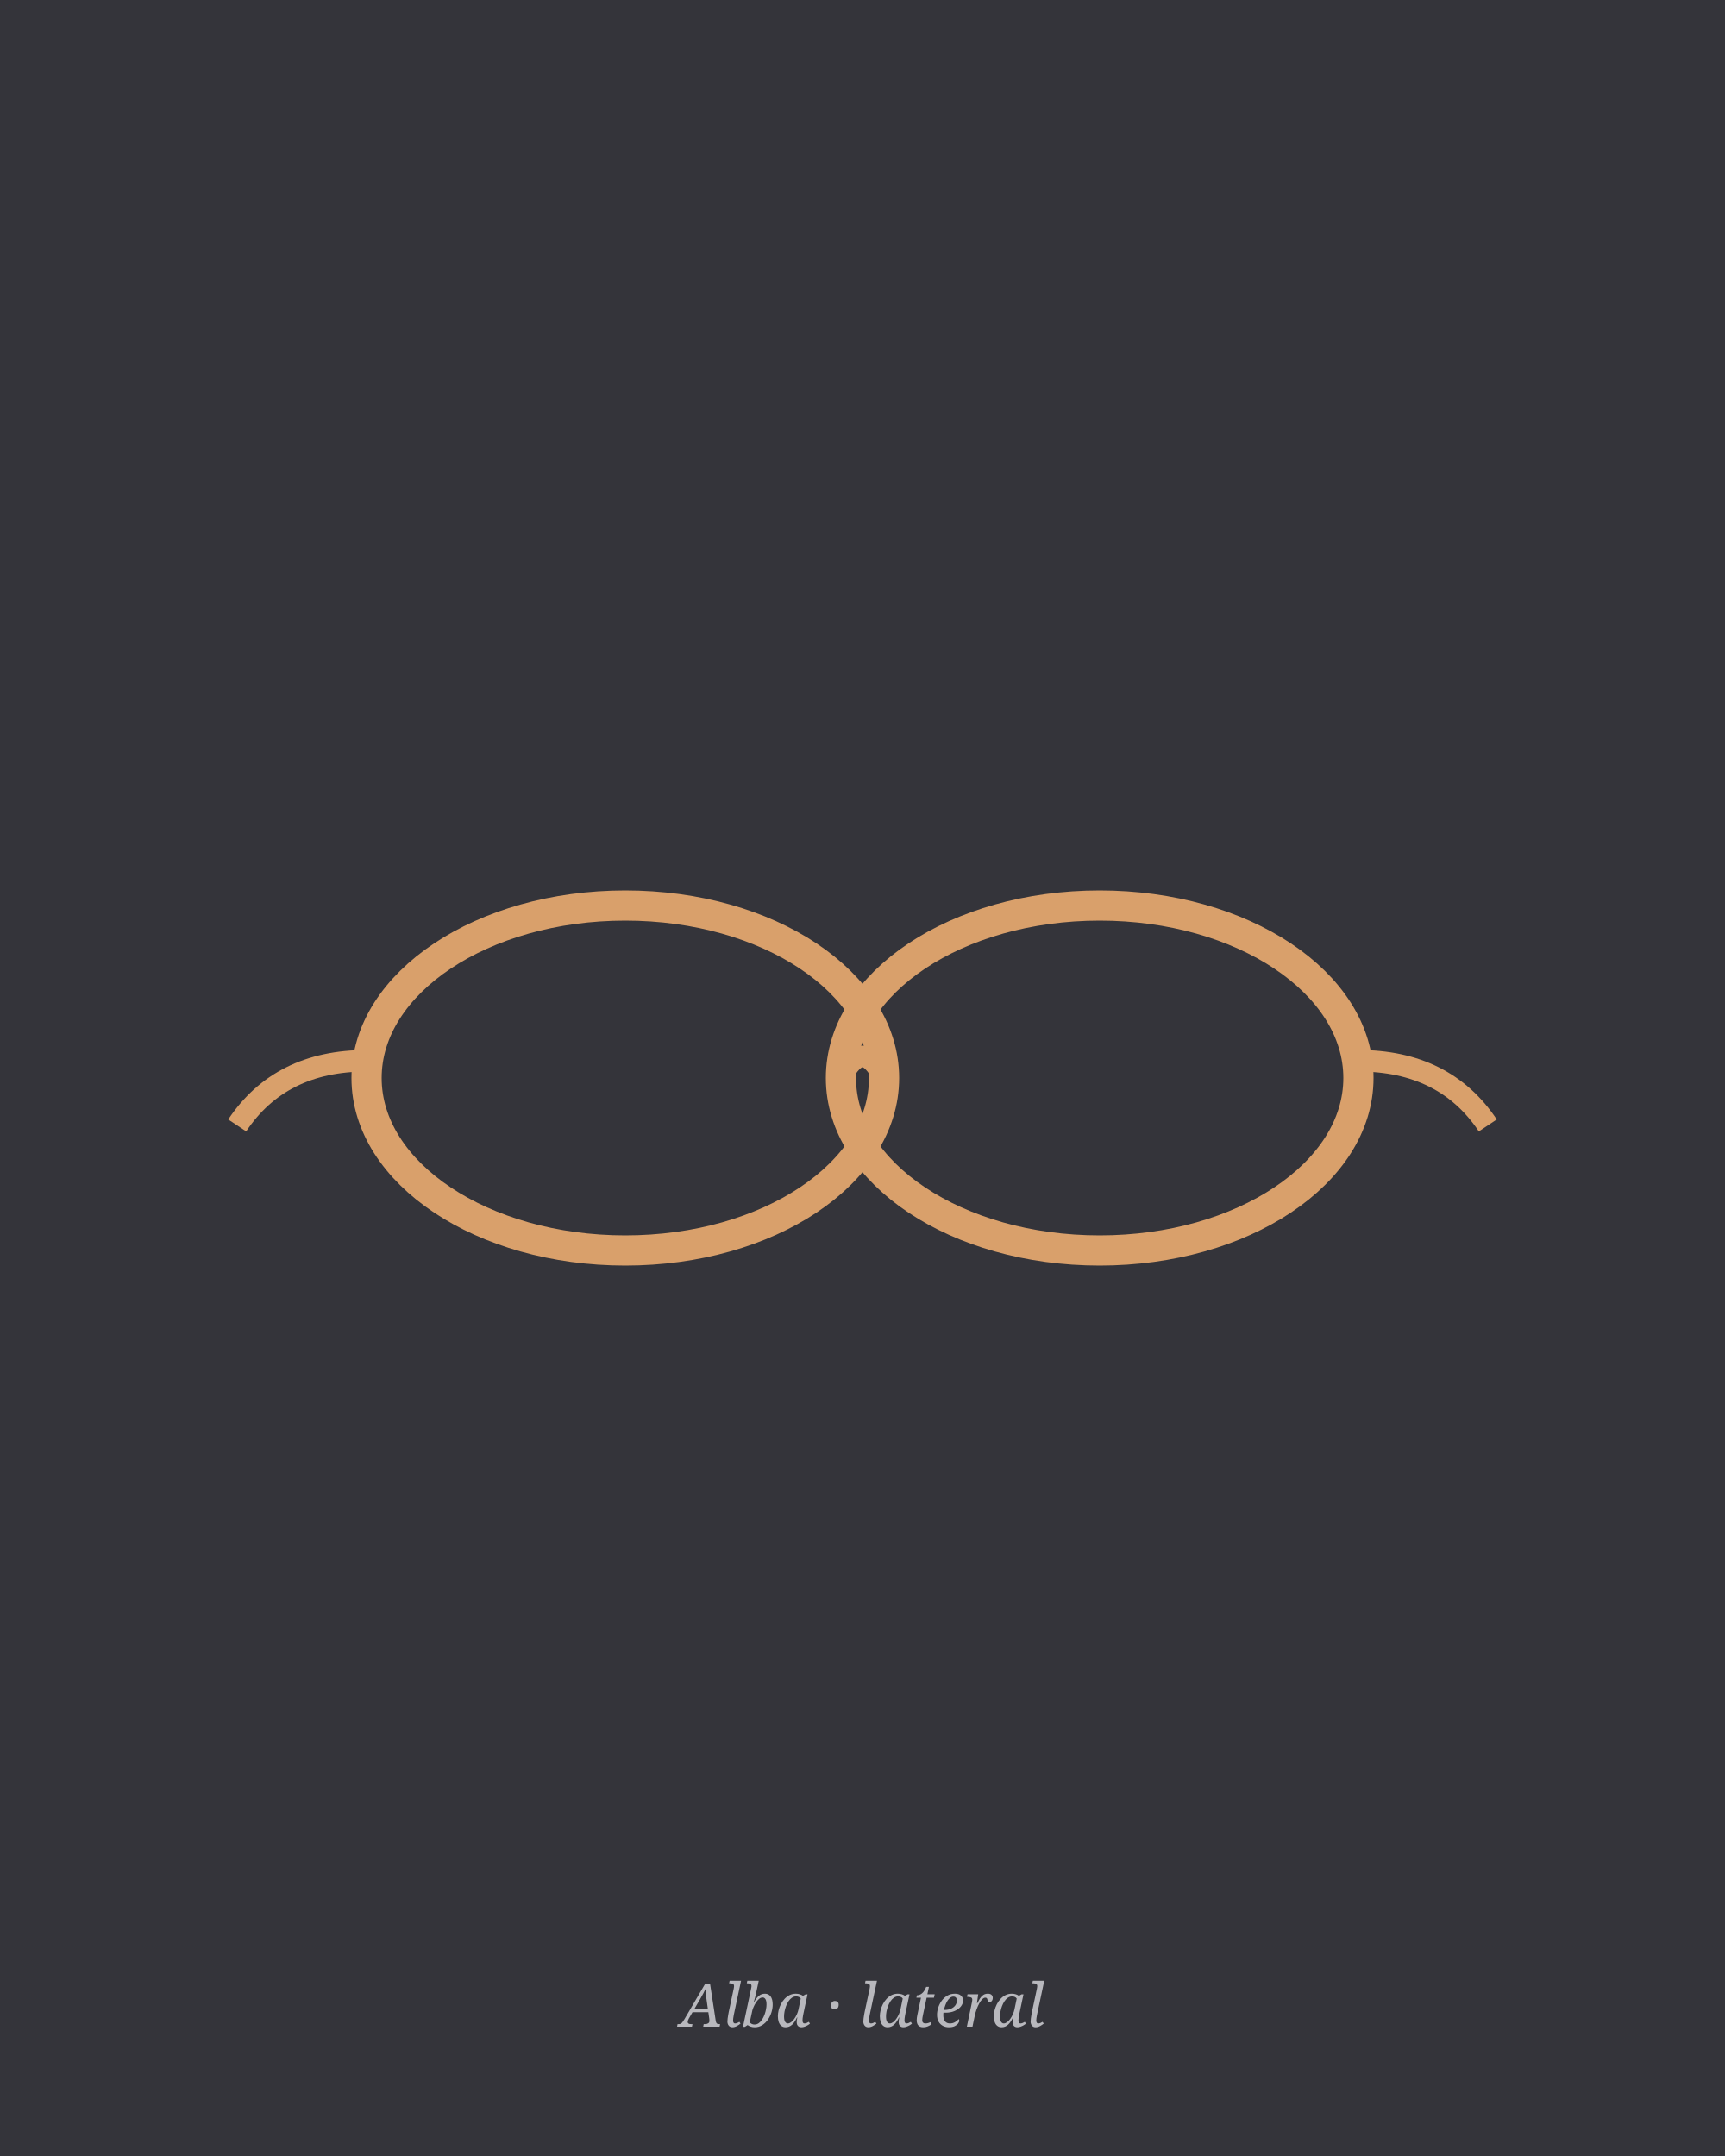
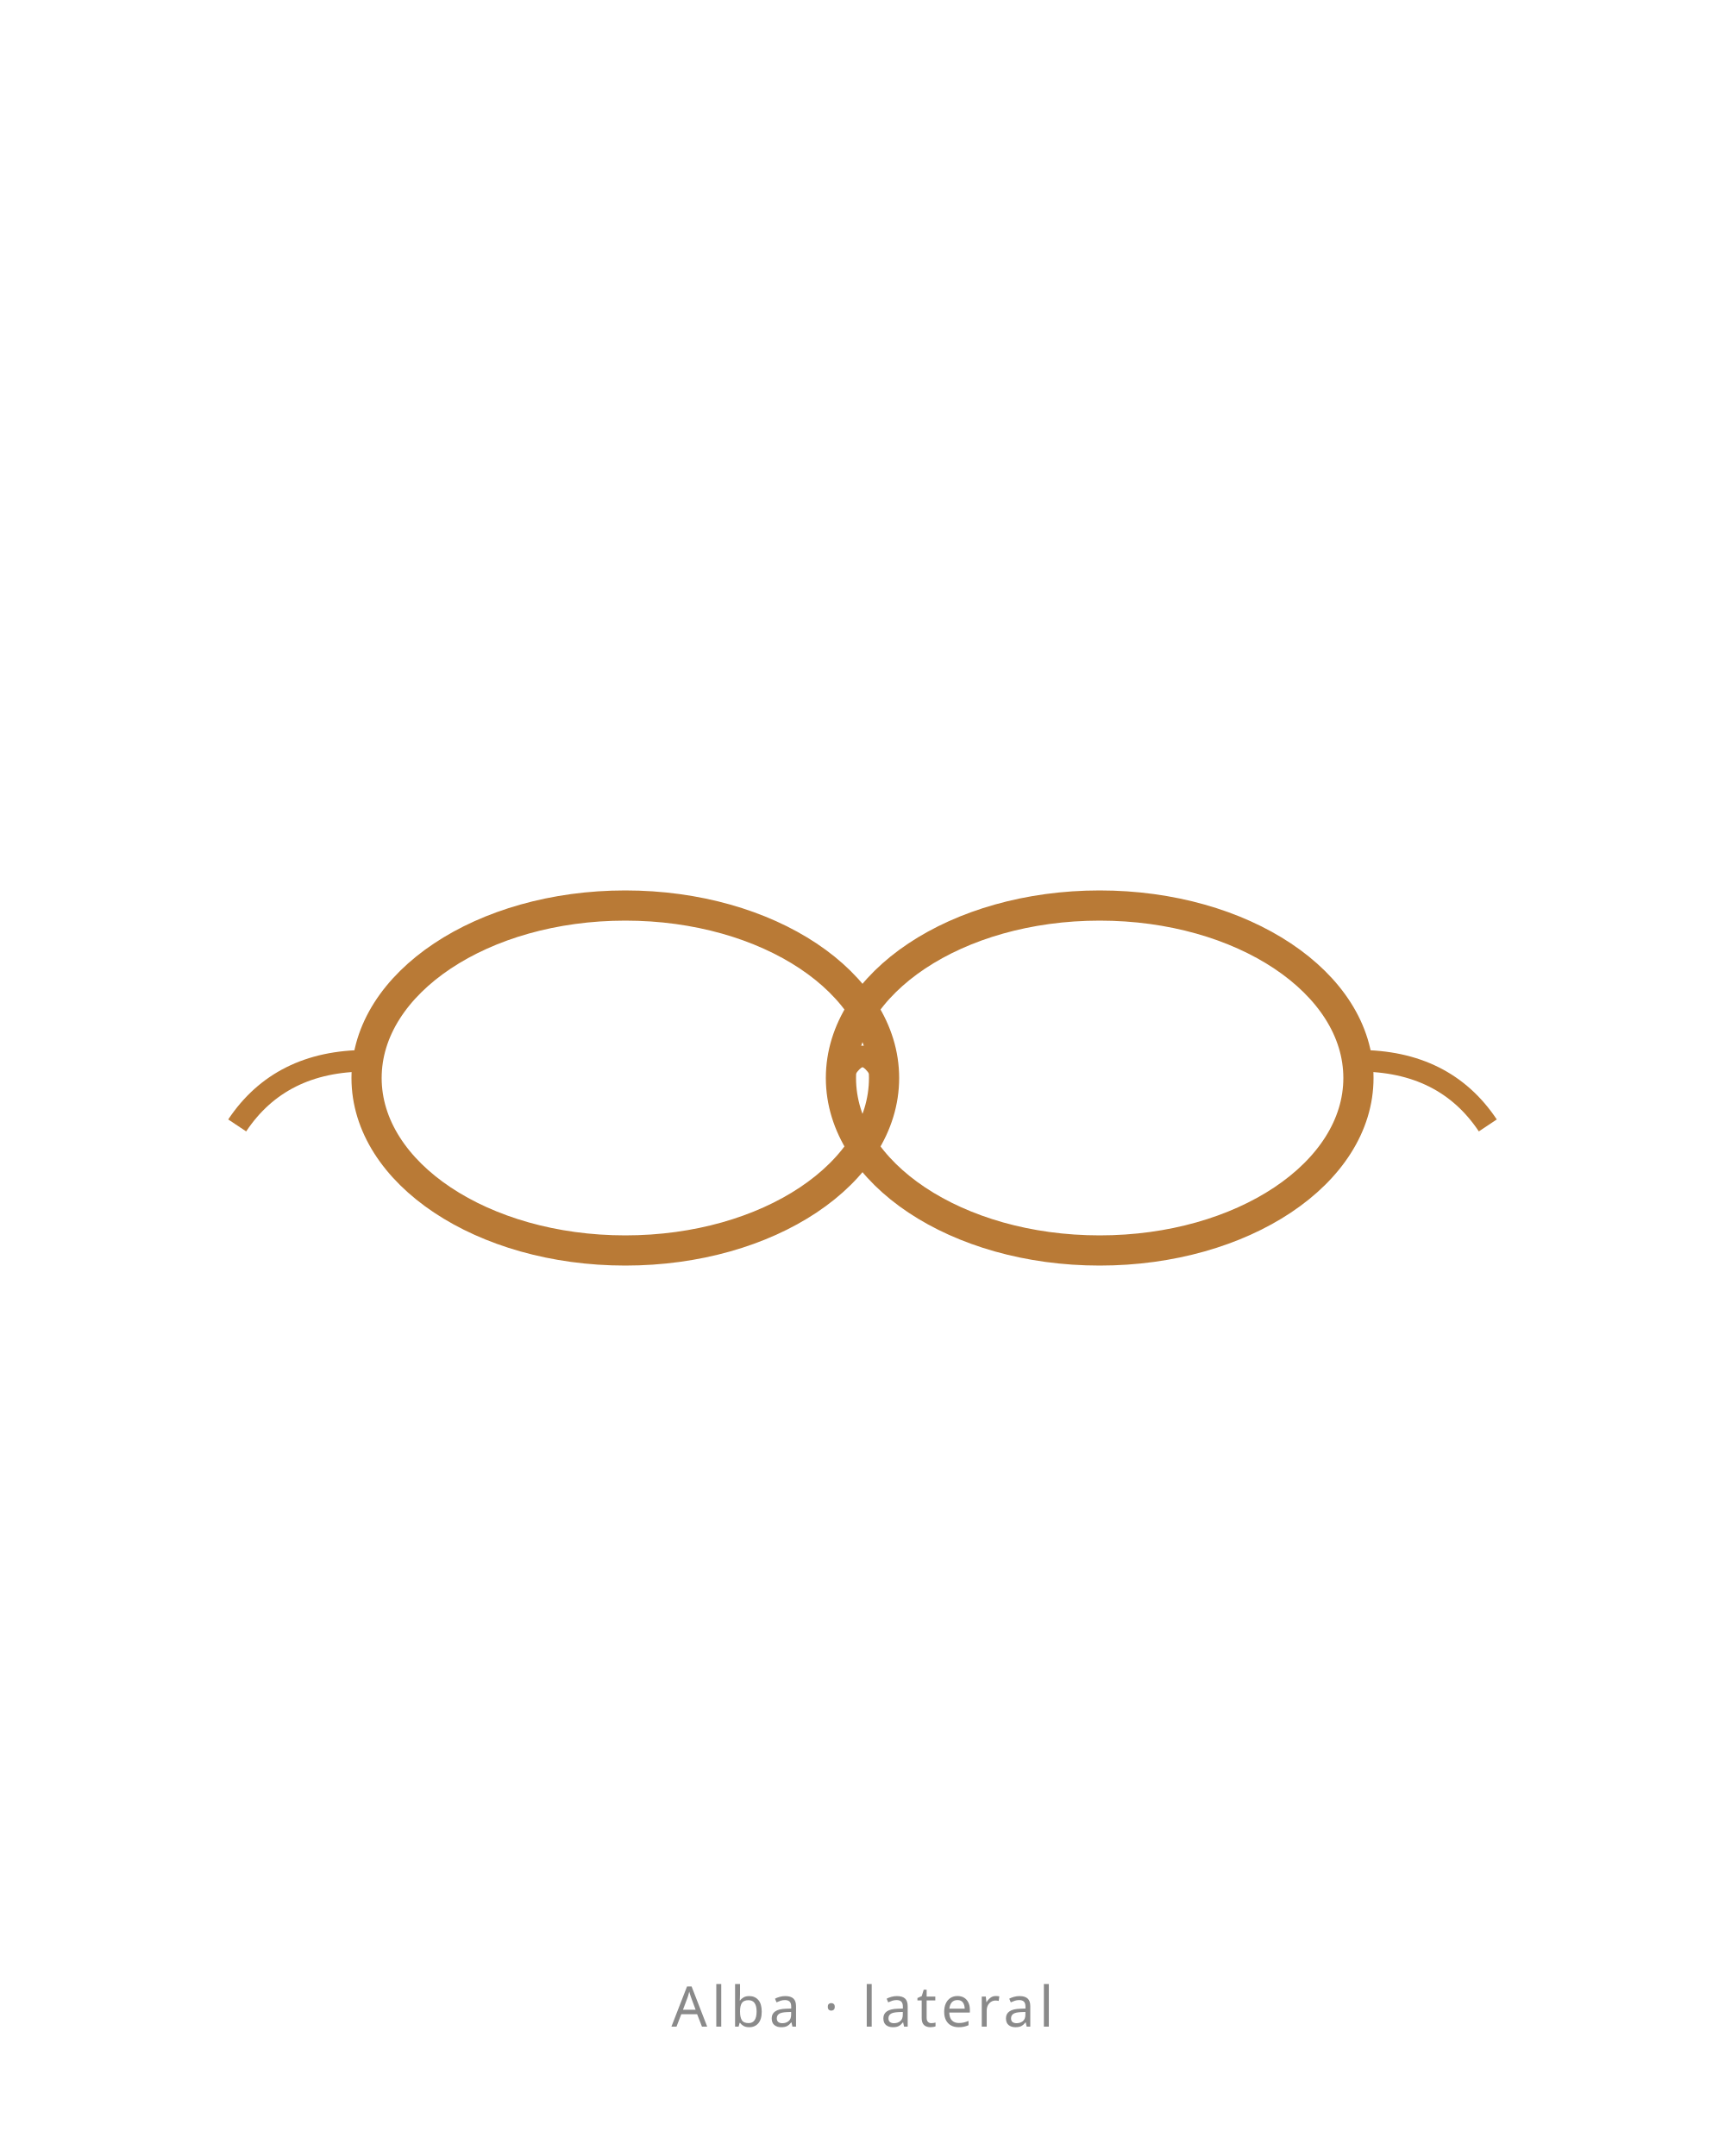
<svg xmlns="http://www.w3.org/2000/svg" viewBox="0 0 800 1000" width="800" height="1000">
-   <rect width="800" height="1000" fill="#34343A" />
+   <rect width="800" height="1000" fill="#FFFFFF" />
  <g transform="translate(400 500)">
-     <ellipse cx="-110" cy="0" rx="120" ry="80" fill="none" stroke="#D9A06B" stroke-width="14" />
-     <ellipse cx="110" cy="0" rx="120" ry="80" fill="none" stroke="#D9A06B" stroke-width="14" />
-     <path d="M -10 0 q 10 -20 20 0" fill="none" stroke="#D9A06B" stroke-width="10" />
-     <path d="M -230 -8 q -40 0 -60 30" fill="none" stroke="#D9A06B" stroke-width="10" />
-     <path d="M 230 -8 q 40 0 60 30" fill="none" stroke="#D9A06B" stroke-width="10" />
+     <ellipse cx="-110" cy="0" rx="120" ry="80" fill="none" stroke="#B97A36" stroke-width="14" />
+     <ellipse cx="110" cy="0" rx="120" ry="80" fill="none" stroke="#B97A36" stroke-width="14" />
+     <path d="M -10 0 q 10 -20 20 0" fill="none" stroke="#B97A36" stroke-width="10" />
+     <path d="M -230 -8 q -40 0 -60 30" fill="none" stroke="#B97A36" stroke-width="10" />
+     <path d="M 230 -8 q 40 0 60 30" fill="none" stroke="#B97A36" stroke-width="10" />
  </g>
-   <text x="400" y="940" text-anchor="middle" font-family="Georgia, serif" font-size="28" fill="#B8B8BD" font-style="italic">Alba · lateral</text>
+   <text x="400" y="940" text-anchor="middle" font-family="Poppins, system-ui, sans-serif" font-size="26" letter-spacing="2" fill="#8A8A8A">Alba · lateral</text>
</svg>
